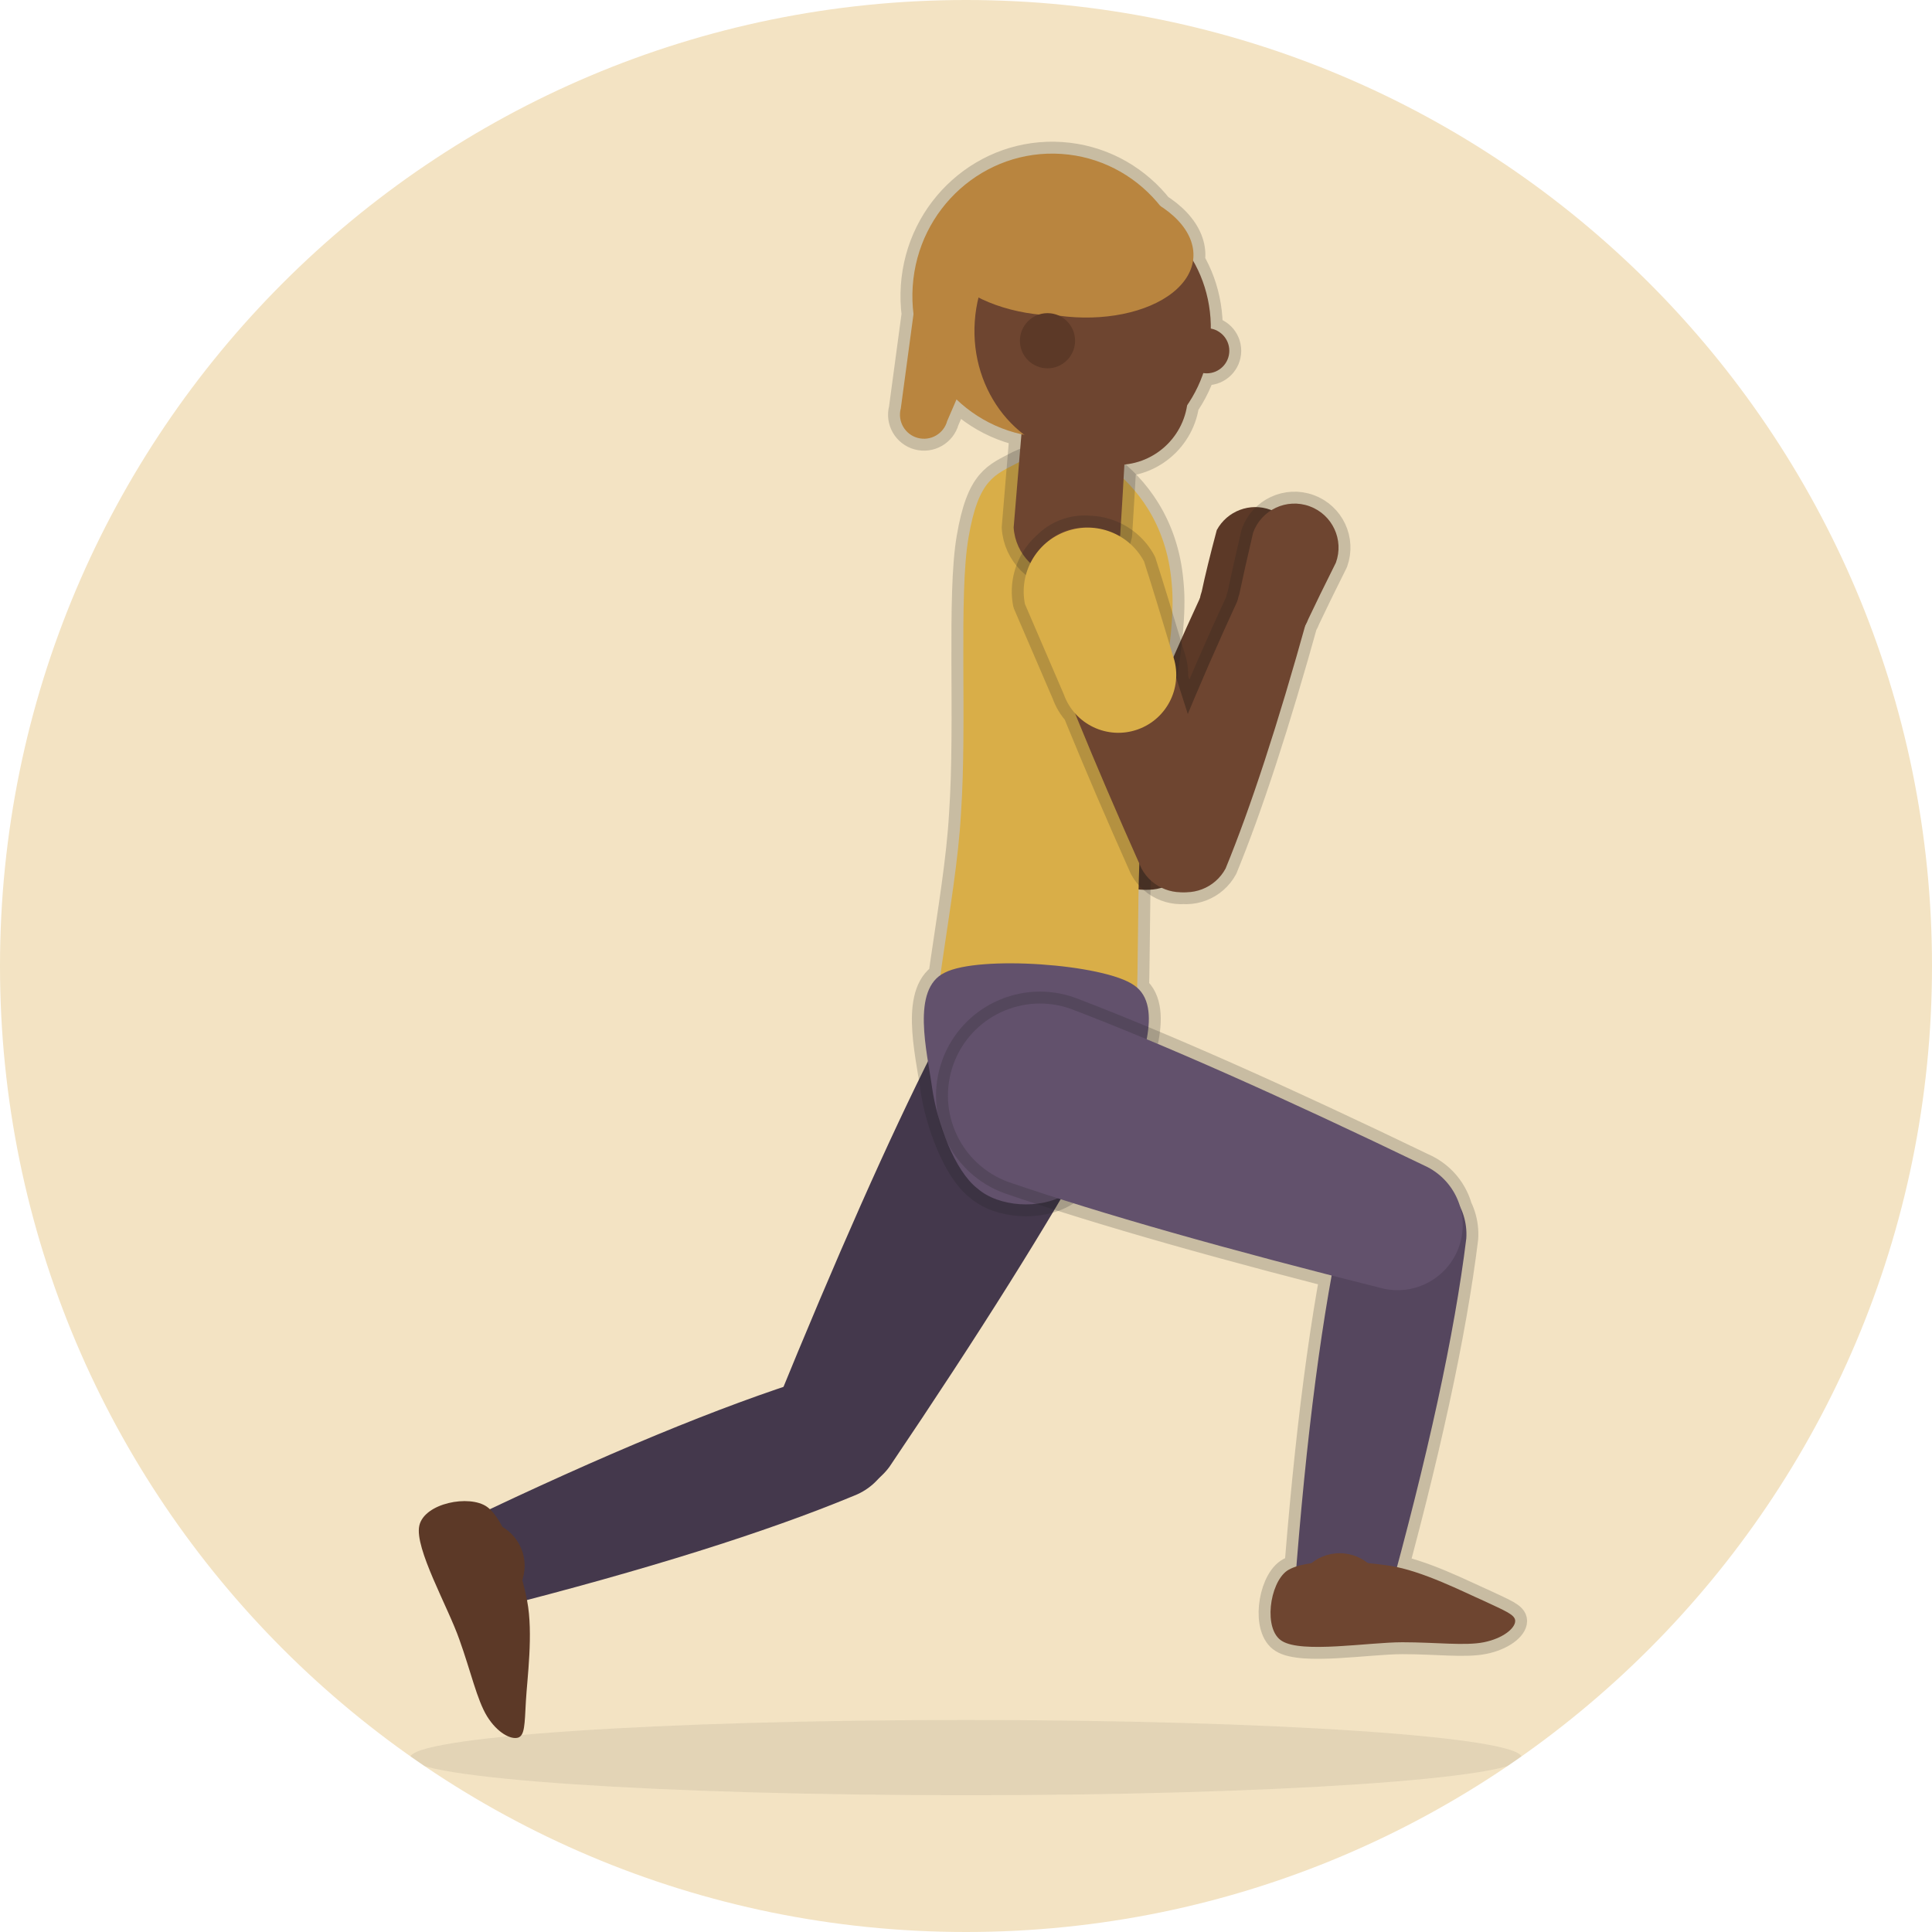
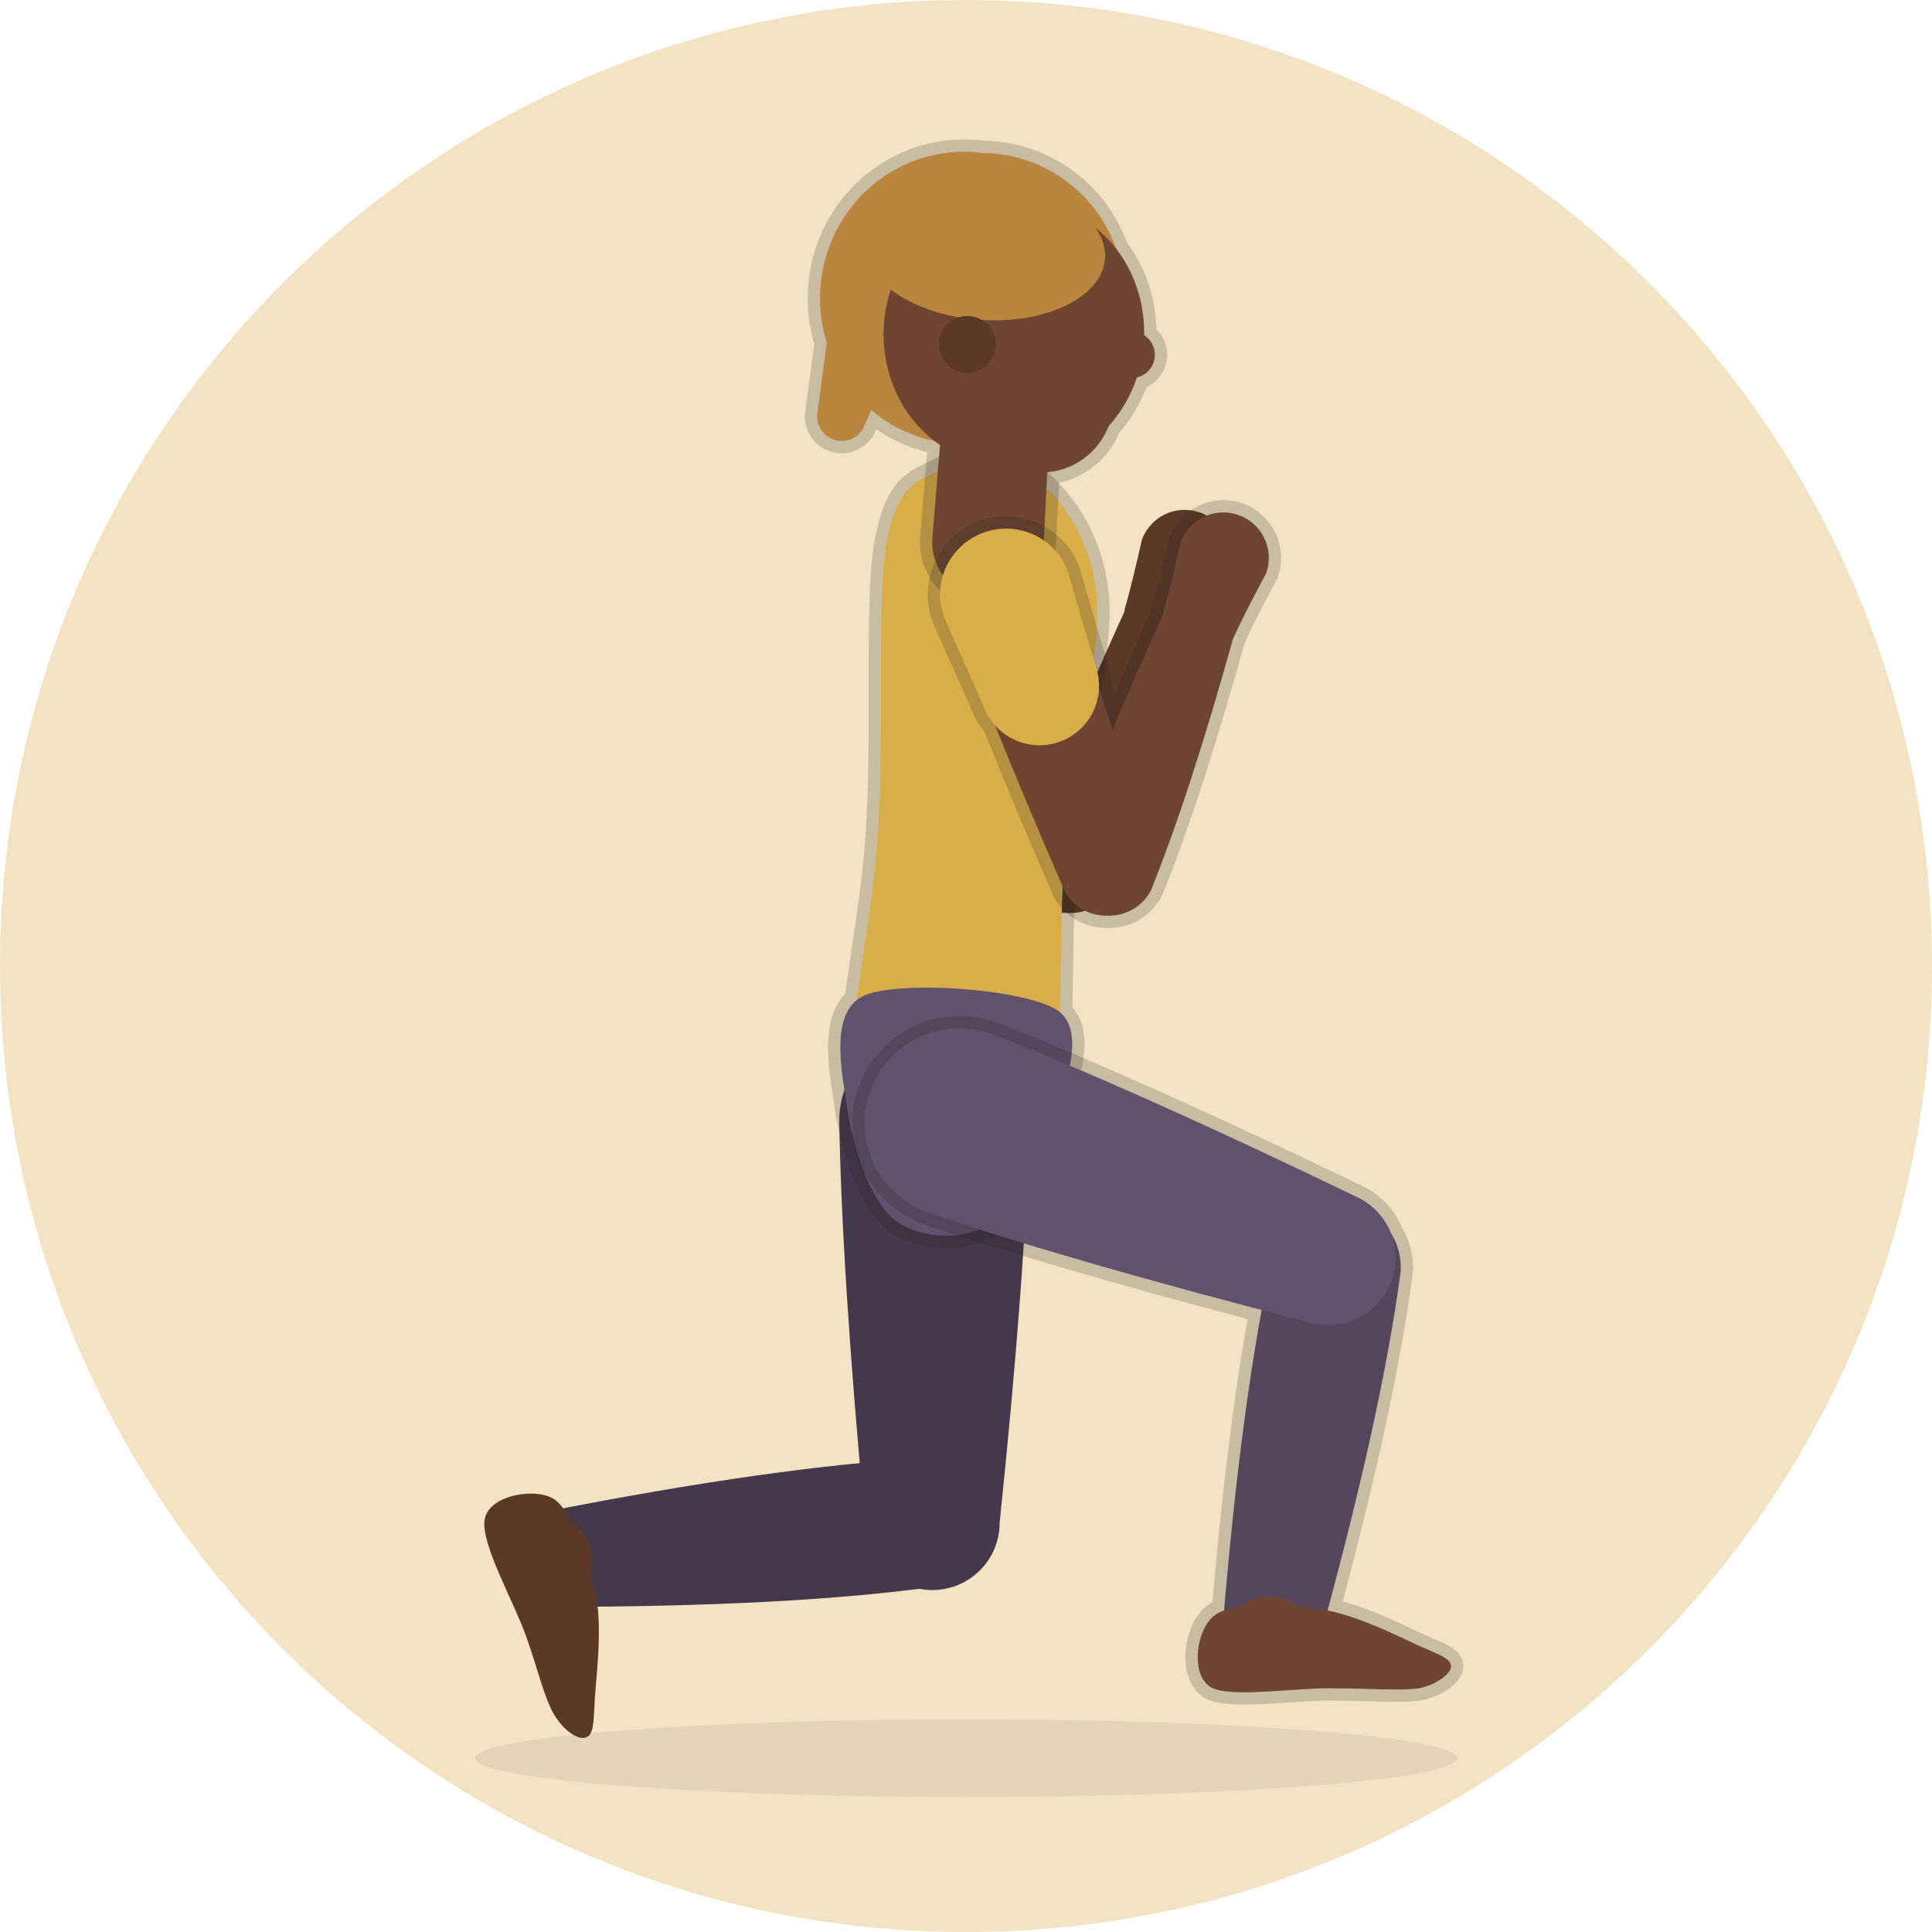
<svg xmlns="http://www.w3.org/2000/svg" viewBox="0 0 200 200" width="400" height="400" role="img" aria-label="Standing figure facing forward in a curtsy with one leg crossed behind the other and both knees bent.">
  <circle cx="100" cy="100" r="100" fill="#F3E3C3" />
  <clipPath id="cjlqtzx">
    <circle cx="100" cy="100" r="100" />
  </clipPath>
  <g clip-path="url(#cjlqtzx)">
-     <g transform="translate(100.0 180.0) scale(1.298)">
-       <ellipse cx="0" cy="1.5" rx="44.33" ry="3" fill="#20211F" opacity="0.08" />
+     <g transform="translate(100.0 180.0) scale(1.339)">
+       <ellipse cx="0" cy="1.5" rx="37.958" ry="3" fill="#20211F" opacity="0.08" />
      <g>
-         <path d="M2.3 -90.9Q5.2 -82.6 11.0 -69.6A3.6 3.6 0 0 0 17.7 -72.0Q13.7 -85.7 10.6 -93.9A4.4 4.4 0 0 0 2.3 -90.9Z" fill="#5C3927" />
-         <path d="M1.7 -90.7Q2.9 -87.9 4.8 -83.5A4.6 4.6 0 0 0 13.5 -86.6Q12.1 -91.3 11.3 -94.1A5.1 5.1 0 0 0 1.7 -90.7Z" fill="#C29A3C" />
-         <path d="M17.7 -69.6Q20.7 -77.0 24.2 -89.6A2.8 2.8 0 0 0 18.9 -91.5Q13.4 -79.6 11.0 -72.0A3.6 3.6 0 0 0 17.7 -69.6Z" fill="#5C3927" />
-         <path d="M24.3 -89.5Q25.1 -91.2 26.5 -94.0A3.5 3.5 0 0 0 20.0 -96.4Q19.2 -93.4 18.8 -91.5A2.9 2.9 0 0 0 24.3 -89.5Z" fill="#5C3927" />
+         <path d="M-4.0 -87.1Q-1.1 -78.9 4.6 -65.8A3.6 3.6 0 0 0 11.3 -68.3Q7.3 -82.0 4.3 -90.2A4.4 4.4 0 0 0 -4.0 -87.1Z" fill="#5C3927" />
+         <path d="M-4.7 -86.9Q-3.5 -84.2 -1.5 -79.7A4.6 4.6 0 0 0 7.1 -82.9Q5.7 -87.5 4.9 -90.4A5.1 5.1 0 0 0 -4.7 -86.9Z" fill="#C29A3C" />
+         <path d="M11.3 -65.8Q14.4 -73.2 17.8 -85.8A2.8 2.8 0 0 0 12.5 -87.7Q7.1 -75.9 4.6 -68.3A3.6 3.6 0 0 0 11.3 -65.8Z" fill="#5C3927" />
+         <path d="M17.9 -85.8Q18.8 -87.5 20.2 -90.3A3.5 3.5 0 0 0 13.6 -92.7Q12.9 -89.6 12.4 -87.8A2.9 2.9 0 0 0 17.9 -85.8Z" fill="#5C3927" />
      </g>
      <g>
-         <path d="M-12.3 -28.8Q-23.2 -25.4 -40.1 -17.3A3.7 3.7 0 0 0 -37.6 -10.4Q-19.5 -15.0 -8.9 -19.4A5.0 5.0 0 0 0 -12.3 -28.8Z" fill="#44384C" />
-         <path d="M-2.6 -54.9Q-7.9 -44.4 -15.2 -26.5A5.2 5.2 0 0 0 -6.1 -21.7Q4.7 -37.7 10.4 -48.0A7.3 7.3 0 0 0 -2.6 -54.9Z" fill="#44384C" />
-         <path d="M-38.8 -10.2A3.6 3.6 0.0 1 0 -38.8 -17.4A3.6 3.6 0.0 1 0 -38.8 -10.2Z" fill="#5C3927" />
-         <path d="M-38.2 -18.5C-39.6 -19.5 -43.2 -18.8 -43.6 -17.0C-44.0 -15.2 -41.3 -10.5 -40.4 -7.9C-39.5 -5.4 -39.0 -3.1 -38.2 -1.8C-37.4 -0.5 -36.3 0.1 -35.7 -0.1C-35.2 -0.3 -35.2 -1.1 -35.1 -3.0C-35.0 -4.8 -34.5 -8.4 -35.0 -11.0C-35.5 -13.6 -36.8 -17.5 -38.2 -18.5Z" fill="#5C3927" />
+         <path d="M-3.1 -21.7Q-14.5 -21.1 -32.8 -17.5A3.7 3.7 0 0 0 -32.1 -10.2Q-13.4 -10.2 -2.1 -11.8A5.0 5.0 0 0 0 -3.1 -21.7Z" fill="#44384C" />
+         <path d="M-9.8 -47.8Q-9.6 -36.0 -7.8 -16.7A5.2 5.2 0 0 0 2.6 -16.7Q4.6 -35.9 4.9 -47.7A7.3 7.3 0 0 0 -9.8 -47.8Z" fill="#44384C" />
+         <path d="M-32.5 -10.2A3.6 3.6 0.0 1 0 -32.5 -17.4A3.6 3.6 0.0 1 0 -32.5 -10.2Z" fill="#5C3927" />
+         <path d="M-31.8 -18.5C-33.3 -19.5 -36.9 -18.8 -37.2 -17.0C-37.6 -15.2 -34.9 -10.5 -34.0 -7.9C-33.1 -5.4 -32.6 -3.1 -31.8 -1.8C-31.0 -0.5 -29.9 0.1 -29.4 -0.1C-28.8 -0.3 -28.8 -1.1 -28.7 -3.0C-28.6 -4.8 -28.1 -8.4 -28.6 -11.0C-29.2 -13.6 -30.4 -17.5 -31.8 -18.5Z" fill="#5C3927" />
      </g>
      <g>
-         <path d="M-2.5 -51.9C-3.3 -56.7 -0.8 -66.5 -0.4 -73.8C0.1 -81.1 -0.6 -91.2 0.2 -95.8C1.0 -100.5 2.3 -100.8 4.2 -101.8C6.1 -102.7 9.4 -103.1 11.4 -101.5C13.5 -99.9 16.0 -97.0 16.4 -92.2C16.9 -87.4 14.7 -79.7 14.0 -72.8C13.4 -65.9 14.2 -55.5 12.6 -50.9C11.0 -46.2 7.0 -44.7 4.5 -44.9C1.9 -45.1 -1.7 -47.1 -2.5 -51.9ZM-2.7 -51.9C-3.1 -54.8 -4.4 -59.8 -1.7 -61.1C1.0 -62.5 11.0 -61.8 13.4 -60.1C15.9 -58.4 13.8 -53.6 12.9 -50.8C12.0 -48.1 9.9 -44.5 7.9 -43.4C5.9 -42.2 2.6 -42.4 0.9 -43.9C-0.9 -45.3 -2.3 -49.1 -2.7 -51.9Z" fill="#1E1F1D" stroke="#1E1F1D" stroke-width="1.9" stroke-linejoin="round" opacity="0.2" />
-         <path d="M-2.5 -51.9C-3.3 -56.7 -0.8 -66.5 -0.4 -73.8C0.1 -81.1 -0.6 -91.2 0.2 -95.8C1.0 -100.5 2.3 -100.8 4.2 -101.8C6.1 -102.7 9.4 -103.1 11.4 -101.5C13.5 -99.9 16.0 -97.0 16.4 -92.2C16.9 -87.4 14.7 -79.7 14.0 -72.8C13.4 -65.9 14.2 -55.5 12.6 -50.9C11.0 -46.2 7.0 -44.7 4.5 -44.9C1.9 -45.1 -1.7 -47.1 -2.5 -51.9Z" fill="#D9AE48" />
-         <path d="M-2.7 -51.9C-3.1 -54.8 -4.4 -59.8 -1.7 -61.1C1.0 -62.5 11.0 -61.8 13.4 -60.1C15.9 -58.4 13.8 -53.6 12.9 -50.8C12.0 -48.1 9.9 -44.5 7.9 -43.4C5.9 -42.2 2.6 -42.4 0.9 -43.9C-0.9 -45.3 -2.3 -49.1 -2.7 -51.9Z" fill="#62516C" />
+         <path d="M-8.9 -48.2C-9.7 -53.0 -7.2 -62.8 -6.8 -70.1C-6.3 -77.4 -6.9 -87.4 -6.2 -92.1C-5.4 -96.7 -4.1 -97.1 -2.2 -98.0C-0.3 -99.0 3.0 -99.3 5.1 -97.7C7.1 -96.1 9.6 -93.2 10.1 -88.4C10.5 -83.7 8.3 -76.0 7.7 -69.1C7.0 -62.2 7.8 -51.8 6.2 -47.1C4.6 -42.5 0.6 -41.0 -1.9 -41.2C-4.4 -41.3 -8.1 -43.4 -8.9 -48.2ZM-9.1 -48.2C-9.5 -51.1 -10.7 -56.0 -8.0 -57.4C-5.4 -58.7 4.6 -58.0 7.1 -56.3C9.5 -54.6 7.4 -49.9 6.5 -47.1C5.6 -44.3 3.5 -40.8 1.5 -39.6C-0.5 -38.5 -3.7 -38.7 -5.5 -40.1C-7.3 -41.5 -8.6 -45.3 -9.1 -48.2Z" fill="#1E1F1D" stroke="#1E1F1D" stroke-width="1.9" stroke-linejoin="round" opacity="0.2" />
+         <path d="M-8.9 -48.2C-9.7 -53.0 -7.2 -62.8 -6.8 -70.1C-6.3 -77.4 -6.9 -87.4 -6.2 -92.1C-5.4 -96.7 -4.1 -97.1 -2.2 -98.0C-0.3 -99.0 3.0 -99.3 5.1 -97.7C7.1 -96.1 9.6 -93.2 10.1 -88.4C10.5 -83.7 8.3 -76.0 7.7 -69.1C7.0 -62.2 7.8 -51.8 6.2 -47.1C4.6 -42.5 0.6 -41.0 -1.9 -41.2C-4.4 -41.3 -8.1 -43.4 -8.9 -48.2Z" fill="#D9AE48" />
+         <path d="M-9.1 -48.2C-9.5 -51.1 -10.7 -56.0 -8.0 -57.4C-5.4 -58.7 4.6 -58.0 7.1 -56.3C9.5 -54.6 7.4 -49.9 6.5 -47.1C5.6 -44.3 3.5 -40.8 1.5 -39.6C-0.5 -38.5 -3.7 -38.7 -5.5 -40.1C-7.3 -41.5 -8.6 -45.3 -9.1 -48.2Z" fill="#62516C" />
      </g>
      <g>
-         <path d="M12.3 -96.0Q12.7 -102.3 13.2 -112.5A4.0 4.0 0 0 0 5.2 -113.0Q4.3 -102.8 3.8 -96.6A4.3 4.3 0 0 0 12.3 -96.0ZM-3.4 -119.4Q-4.1 -114.3 -5.2 -106.1A1.9 1.9 0 0 0 -1.5 -105.1Q1.8 -112.7 3.7 -117.4A3.7 3.7 0 0 0 -3.4 -119.4ZM6.1 -103.8A11.1 11.3 4.0 1 0 7.6 -126.4A11.1 11.3 4.0 1 0 6.1 -103.8ZM9.4 -102.2A9.4 10.2 4.0 1 0 10.8 -122.6A9.4 10.2 4.0 1 0 9.4 -102.2ZM12.1 -101.6A5.6 5.6 0.0 1 0 12.1 -112.8A5.6 5.6 0.0 1 0 12.1 -101.6ZM19.2 -108.9A1.8 1.8 0.0 1 0 19.2 -112.5A1.8 1.8 0.0 1 0 19.2 -108.9ZM7.4 -113.5A9.3 5.4 4.0 1 0 8.2 -124.2A9.3 5.4 4.0 1 0 7.4 -113.5ZM6.5 -109.3A2.2 2.2 0.0 1 0 6.5 -113.7A2.2 2.2 0.0 1 0 6.5 -109.3Z" fill="#1E1F1D" stroke="#1E1F1D" stroke-width="1.9" stroke-linejoin="round" opacity="0.2" />
-         <path d="M12.3 -96.0Q12.7 -102.3 13.2 -112.5A4.0 4.0 0 0 0 5.2 -113.0Q4.3 -102.8 3.8 -96.6A4.3 4.3 0 0 0 12.3 -96.0Z" fill="#6E4530" />
-         <path d="M-3.4 -119.4Q-4.1 -114.3 -5.2 -106.1A1.9 1.9 0 0 0 -1.5 -105.1Q1.8 -112.7 3.7 -117.4A3.7 3.7 0 0 0 -3.4 -119.4Z" fill="#B9853F" />
-         <path d="M6.1 -103.8A11.1 11.3 4.0 1 0 7.6 -126.4A11.1 11.3 4.0 1 0 6.1 -103.8Z" fill="#B9853F" />
-         <path d="M9.4 -102.2A9.4 10.2 4.0 1 0 10.8 -122.6A9.4 10.2 4.0 1 0 9.4 -102.2Z" fill="#6E4530" />
-         <path d="M12.1 -101.6A5.6 5.6 0.0 1 0 12.1 -112.8A5.6 5.6 0.0 1 0 12.1 -101.6Z" fill="#6E4530" />
-         <path d="M19.2 -108.9A1.8 1.8 0.0 1 0 19.2 -112.5A1.8 1.8 0.0 1 0 19.2 -108.9Z" fill="#6E4530" />
-         <path d="M7.4 -113.5A9.3 5.4 4.0 1 0 8.2 -124.2A9.3 5.4 4.0 1 0 7.4 -113.5Z" fill="#B9853F" />
-         <path d="M6.5 -109.3A2.2 2.2 0.0 1 0 6.5 -113.7A2.2 2.2 0.0 1 0 6.5 -109.3Z" fill="#5C3927" />
+         <path d="M6.0 -92.2Q6.3 -98.5 6.8 -108.7A4.0 4.0 0 0 0 -1.2 -109.3Q-2.1 -99.1 -2.6 -92.8A4.3 4.3 0 0 0 6.0 -92.2ZM-9.8 -115.6Q-10.4 -110.6 -11.5 -102.4A1.9 1.9 0 0 0 -7.9 -101.4Q-4.6 -109.0 -2.6 -113.7A3.7 3.7 0 0 0 -9.8 -115.6ZM-0.3 -100.1A11.1 11.3 4.0 1 0 1.3 -122.6A11.1 11.3 4.0 1 0 -0.3 -100.1ZM3.0 -98.5A9.4 10.2 4.0 1 0 4.4 -118.8A9.4 10.2 4.0 1 0 3.0 -98.5ZM5.8 -97.9A5.6 5.6 0.0 1 0 5.8 -109.1A5.6 5.6 0.0 1 0 5.8 -97.9ZM12.8 -105.2A1.8 1.8 0.0 1 0 12.8 -108.8A1.8 1.8 0.0 1 0 12.8 -105.2ZM1.1 -109.7A9.3 5.4 4.0 1 0 1.8 -120.5A9.3 5.4 4.0 1 0 1.1 -109.7ZM0.1 -105.6A2.2 2.2 0.0 1 0 0.1 -110.0A2.2 2.2 0.0 1 0 0.1 -105.6Z" fill="#1E1F1D" stroke="#1E1F1D" stroke-width="1.9" stroke-linejoin="round" opacity="0.2" />
+         <path d="M6.0 -92.2Q6.3 -98.5 6.8 -108.7A4.0 4.0 0 0 0 -1.2 -109.3Q-2.1 -99.1 -2.6 -92.8A4.3 4.3 0 0 0 6.0 -92.2Z" fill="#6E4530" />
+         <path d="M-9.8 -115.6Q-10.4 -110.6 -11.5 -102.4A1.9 1.9 0 0 0 -7.9 -101.4Q-4.6 -109.0 -2.6 -113.7A3.7 3.7 0 0 0 -9.8 -115.6Z" fill="#B9853F" />
+         <path d="M-0.3 -100.1A11.1 11.3 4.0 1 0 1.3 -122.6A11.1 11.3 4.0 1 0 -0.3 -100.1Z" fill="#B9853F" />
+         <path d="M3.0 -98.5A9.4 10.2 4.0 1 0 4.4 -118.8A9.4 10.2 4.0 1 0 3.0 -98.5Z" fill="#6E4530" />
+         <path d="M5.8 -97.9A5.6 5.6 0.0 1 0 5.8 -109.1A5.6 5.6 0.0 1 0 5.8 -97.9Z" fill="#6E4530" />
+         <path d="M12.8 -105.2A1.8 1.8 0.0 1 0 12.8 -108.8A1.8 1.8 0.0 1 0 12.8 -105.2Z" fill="#6E4530" />
+         <path d="M1.1 -109.7A9.3 5.4 4.0 1 0 1.8 -120.5A9.3 5.4 4.0 1 0 1.1 -109.7Z" fill="#B9853F" />
+         <path d="M0.1 -105.6A2.2 2.2 0.0 1 0 0.1 -110.0A2.2 2.2 0.0 1 0 0.1 -105.6Z" fill="#5C3927" />
      </g>
      <g>
-         <path d="M30.1 -41.6Q27.6 -30.5 26.2 -11.8A3.7 3.7 0 0 0 33.5 -10.5Q38.5 -28.5 39.9 -39.9A5.0 5.0 0 0 0 30.1 -41.6ZM3.4 -44.4Q14.5 -40.6 33.3 -35.9A5.2 5.2 0 0 0 36.8 -45.6Q19.4 -54.0 8.4 -58.2A7.3 7.3 0 0 0 3.4 -44.4ZM29.8 -7.6A3.6 3.6 0.0 1 0 29.8 -14.8A3.6 3.6 0.0 1 0 29.8 -7.6ZM25.6 -13.4C24.2 -12.4 23.7 -8.7 25.2 -7.8C26.8 -6.8 32.1 -7.7 34.8 -7.7C37.5 -7.7 39.8 -7.4 41.3 -7.7C42.8 -8.0 43.8 -8.8 43.8 -9.4C43.8 -9.9 43.0 -10.2 41.3 -11.0C39.7 -11.7 36.4 -13.4 33.8 -13.8C31.2 -14.2 27.1 -14.4 25.6 -13.4Z" fill="#1E1F1D" stroke="#1E1F1D" stroke-width="1.9" stroke-linejoin="round" opacity="0.2" />
-         <path d="M30.1 -41.6Q27.6 -30.5 26.2 -11.8A3.7 3.7 0 0 0 33.5 -10.5Q38.5 -28.5 39.9 -39.9A5.0 5.0 0 0 0 30.1 -41.6Z" fill="#55465E" />
-         <path d="M3.4 -44.4Q14.5 -40.6 33.3 -35.9A5.2 5.2 0 0 0 36.8 -45.6Q19.4 -54.0 8.4 -58.2A7.3 7.3 0 0 0 3.4 -44.4Z" fill="#62516C" />
-         <path d="M29.8 -7.6A3.6 3.6 0.0 1 0 29.8 -14.8A3.6 3.6 0.0 1 0 29.8 -7.6Z" fill="#6E4530" />
-         <path d="M25.6 -13.4C24.2 -12.4 23.7 -8.7 25.2 -7.8C26.8 -6.8 32.1 -7.7 34.8 -7.7C37.5 -7.7 39.8 -7.4 41.3 -7.7C42.8 -8.0 43.8 -8.8 43.8 -9.4C43.8 -9.9 43.0 -10.2 41.3 -11.0C39.7 -11.7 36.4 -13.4 33.8 -13.8C31.2 -14.2 27.1 -14.4 25.6 -13.4Z" fill="#6E4530" />
+         <path d="M23.8 -37.8Q21.3 -26.7 19.8 -8.1A3.7 3.7 0 0 0 27.1 -6.8Q32.1 -24.8 33.6 -36.1A5.0 5.0 0 0 0 23.8 -37.8ZM-3.0 -40.7Q8.2 -36.9 26.9 -32.1A5.2 5.2 0 0 0 30.4 -41.8Q13.0 -50.2 2.0 -54.5A7.3 7.3 0 0 0 -3.0 -40.7ZM23.5 -3.8A3.6 3.6 0.0 1 0 23.5 -11.0A3.6 3.6 0.0 1 0 23.5 -3.8ZM19.3 -9.6C17.8 -8.6 17.3 -5.0 18.9 -4.0C20.4 -3.1 25.8 -4.0 28.5 -3.9C31.1 -3.9 33.5 -3.7 35.0 -3.9C36.5 -4.2 37.5 -5.1 37.5 -5.6C37.5 -6.2 36.6 -6.5 35.0 -7.2C33.3 -8.0 30.1 -9.6 27.5 -10.0C24.8 -10.4 20.7 -10.6 19.3 -9.6Z" fill="#1E1F1D" stroke="#1E1F1D" stroke-width="1.9" stroke-linejoin="round" opacity="0.2" />
+         <path d="M23.8 -37.8Q21.3 -26.7 19.8 -8.1A3.7 3.7 0 0 0 27.1 -6.8Q32.1 -24.8 33.6 -36.1A5.0 5.0 0 0 0 23.8 -37.8Z" fill="#55465E" />
+         <path d="M-3.0 -40.7Q8.2 -36.9 26.9 -32.1A5.2 5.2 0 0 0 30.4 -41.8Q13.0 -50.2 2.0 -54.5A7.3 7.3 0 0 0 -3.0 -40.7Z" fill="#62516C" />
+         <path d="M23.5 -3.8A3.6 3.6 0.0 1 0 23.5 -11.0A3.6 3.6 0.0 1 0 23.5 -3.8Z" fill="#6E4530" />
+         <path d="M19.3 -9.6C17.8 -8.6 17.3 -5.0 18.9 -4.0C20.4 -3.1 25.8 -4.0 28.5 -3.9C31.1 -3.9 33.5 -3.7 35.0 -3.9C36.5 -4.2 37.5 -5.1 37.5 -5.6C37.5 -6.2 36.6 -6.5 35.0 -7.2C33.3 -8.0 30.1 -9.6 27.5 -10.0C24.8 -10.4 20.7 -10.6 19.3 -9.6Z" fill="#6E4530" />
      </g>
      <g>
-         <path d="M5.3 -90.7Q8.2 -82.4 14.0 -69.4A3.6 3.6 0 0 0 20.7 -71.8Q16.7 -85.5 13.6 -93.7A4.4 4.4 0 0 0 5.3 -90.7ZM4.7 -90.5Q5.9 -87.7 7.8 -83.3A4.6 4.6 0 0 0 16.5 -86.4Q15.1 -91.1 14.2 -93.9A5.1 5.1 0 0 0 4.7 -90.5ZM20.7 -69.4Q23.7 -76.7 27.2 -89.3A2.8 2.8 0 0 0 21.9 -91.3Q16.4 -79.4 14.0 -71.8A3.6 3.6 0 0 0 20.7 -69.4ZM27.3 -89.3Q28.1 -91.0 29.5 -93.8A3.5 3.5 0 0 0 22.9 -96.2Q22.2 -93.2 21.8 -91.3A2.9 2.9 0 0 0 27.3 -89.3Z" fill="#1E1F1D" stroke="#1E1F1D" stroke-width="1.9" stroke-linejoin="round" opacity="0.2" />
-         <path d="M5.3 -90.7Q8.2 -82.4 14.0 -69.4A3.6 3.6 0 0 0 20.7 -71.8Q16.7 -85.5 13.6 -93.7A4.4 4.4 0 0 0 5.3 -90.7Z" fill="#6E4530" />
-         <path d="M4.7 -90.5Q5.9 -87.7 7.8 -83.3A4.6 4.6 0 0 0 16.5 -86.4Q15.1 -91.1 14.2 -93.9A5.1 5.1 0 0 0 4.7 -90.5Z" fill="#D9AE48" />
-         <path d="M20.7 -69.4Q23.7 -76.7 27.2 -89.3A2.8 2.8 0 0 0 21.9 -91.3Q16.4 -79.4 14.0 -71.8A3.6 3.6 0 0 0 20.7 -69.4Z" fill="#6E4530" />
-         <path d="M27.3 -89.3Q28.1 -91.0 29.5 -93.8A3.5 3.5 0 0 0 22.9 -96.2Q22.2 -93.2 21.8 -91.3A2.9 2.9 0 0 0 27.3 -89.3Z" fill="#6E4530" />
+         <path d="M-1.0 -86.9Q1.9 -78.7 7.6 -65.6A3.6 3.6 0 0 0 14.3 -68.1Q10.3 -81.8 7.3 -90.0A4.4 4.4 0 0 0 -1.0 -86.9ZM-1.7 -86.7Q-0.5 -84.0 1.5 -79.5A4.6 4.6 0 0 0 10.1 -82.7Q8.7 -87.3 7.9 -90.2A5.1 5.1 0 0 0 -1.7 -86.7ZM14.3 -65.6Q17.3 -73.0 20.8 -85.6A2.8 2.8 0 0 0 15.5 -87.5Q10.1 -75.7 7.6 -68.1A3.6 3.6 0 0 0 14.3 -65.6ZM20.9 -85.6Q21.7 -87.3 23.2 -90.1A3.5 3.5 0 0 0 16.6 -92.5Q15.9 -89.4 15.4 -87.6A2.9 2.9 0 0 0 20.9 -85.6Z" fill="#1E1F1D" stroke="#1E1F1D" stroke-width="1.9" stroke-linejoin="round" opacity="0.2" />
+         <path d="M-1.0 -86.9Q1.9 -78.7 7.6 -65.6A3.6 3.6 0 0 0 14.3 -68.1Q10.3 -81.8 7.3 -90.0A4.4 4.4 0 0 0 -1.0 -86.9Z" fill="#6E4530" />
+         <path d="M-1.7 -86.7Q-0.5 -84.0 1.5 -79.5A4.6 4.6 0 0 0 10.1 -82.7Q8.7 -87.3 7.9 -90.2A5.1 5.1 0 0 0 -1.7 -86.7Z" fill="#D9AE48" />
+         <path d="M14.3 -65.6Q17.3 -73.0 20.8 -85.6A2.8 2.8 0 0 0 15.5 -87.5Q10.1 -75.7 7.6 -68.1A3.6 3.6 0 0 0 14.3 -65.6Z" fill="#6E4530" />
+         <path d="M20.9 -85.6Q21.7 -87.3 23.2 -90.1A3.5 3.5 0 0 0 16.6 -92.5Q15.9 -89.4 15.4 -87.6A2.9 2.9 0 0 0 20.9 -85.6Z" fill="#6E4530" />
      </g>
    </g>
  </g>
</svg>
